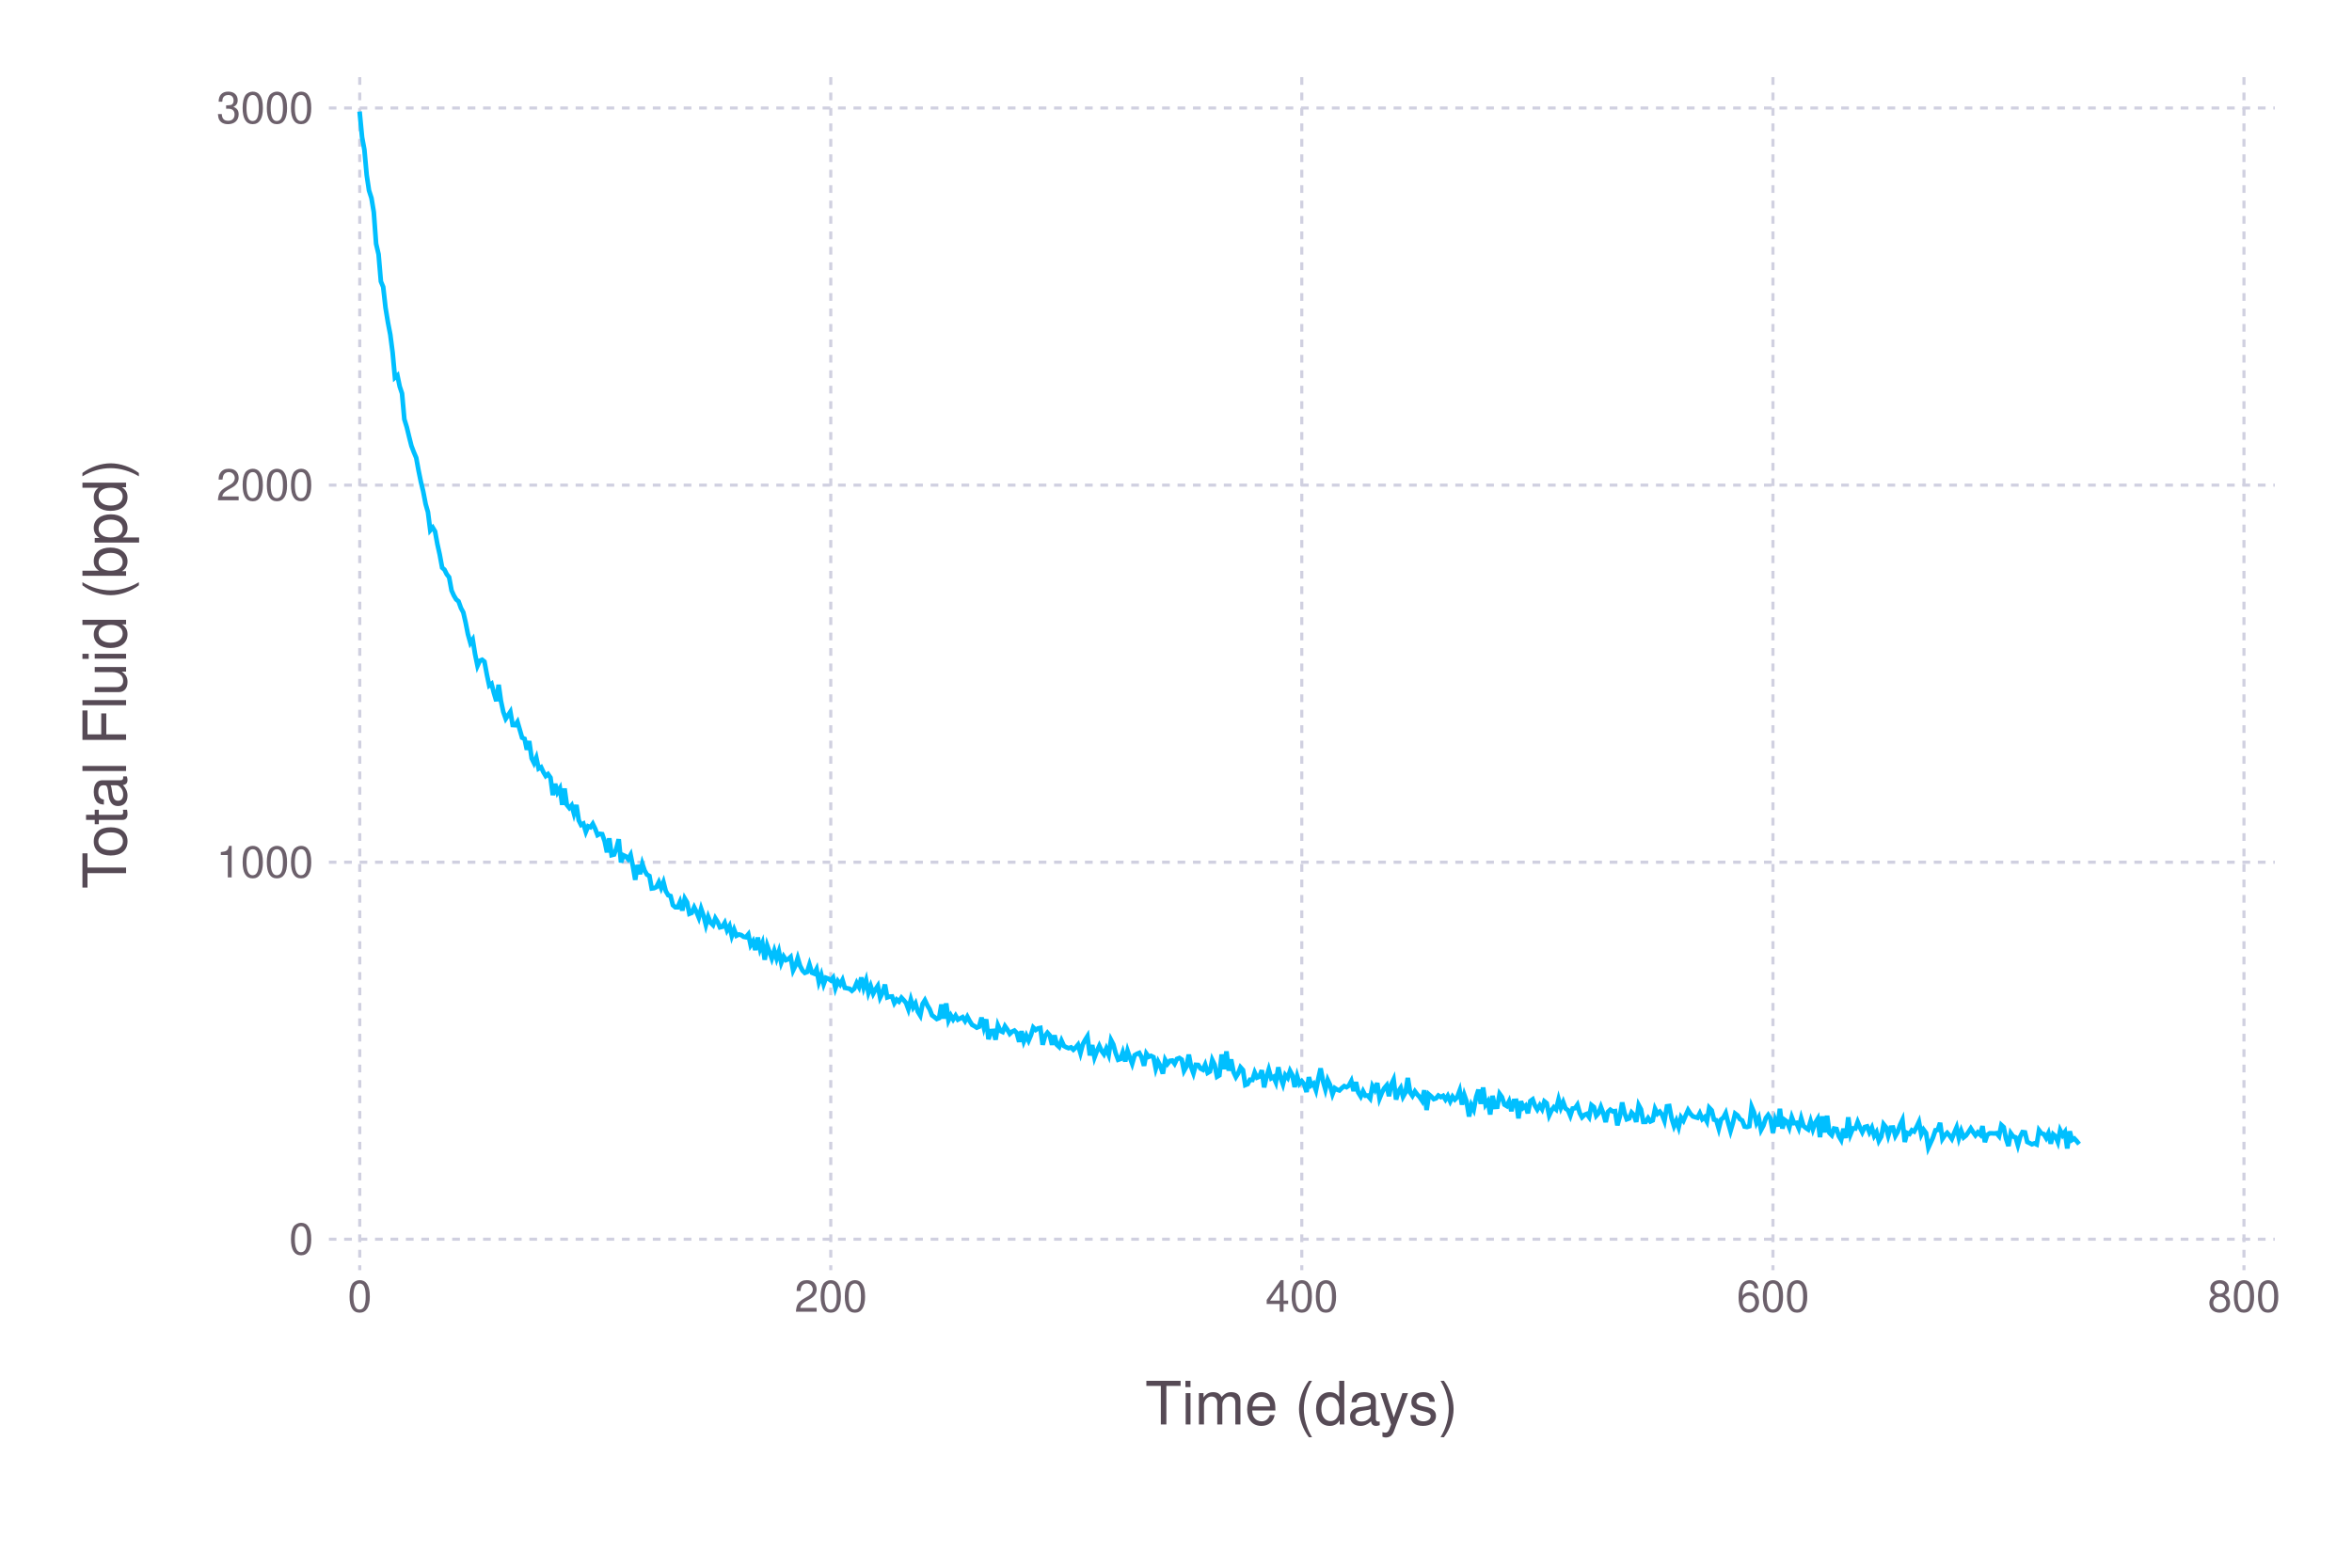
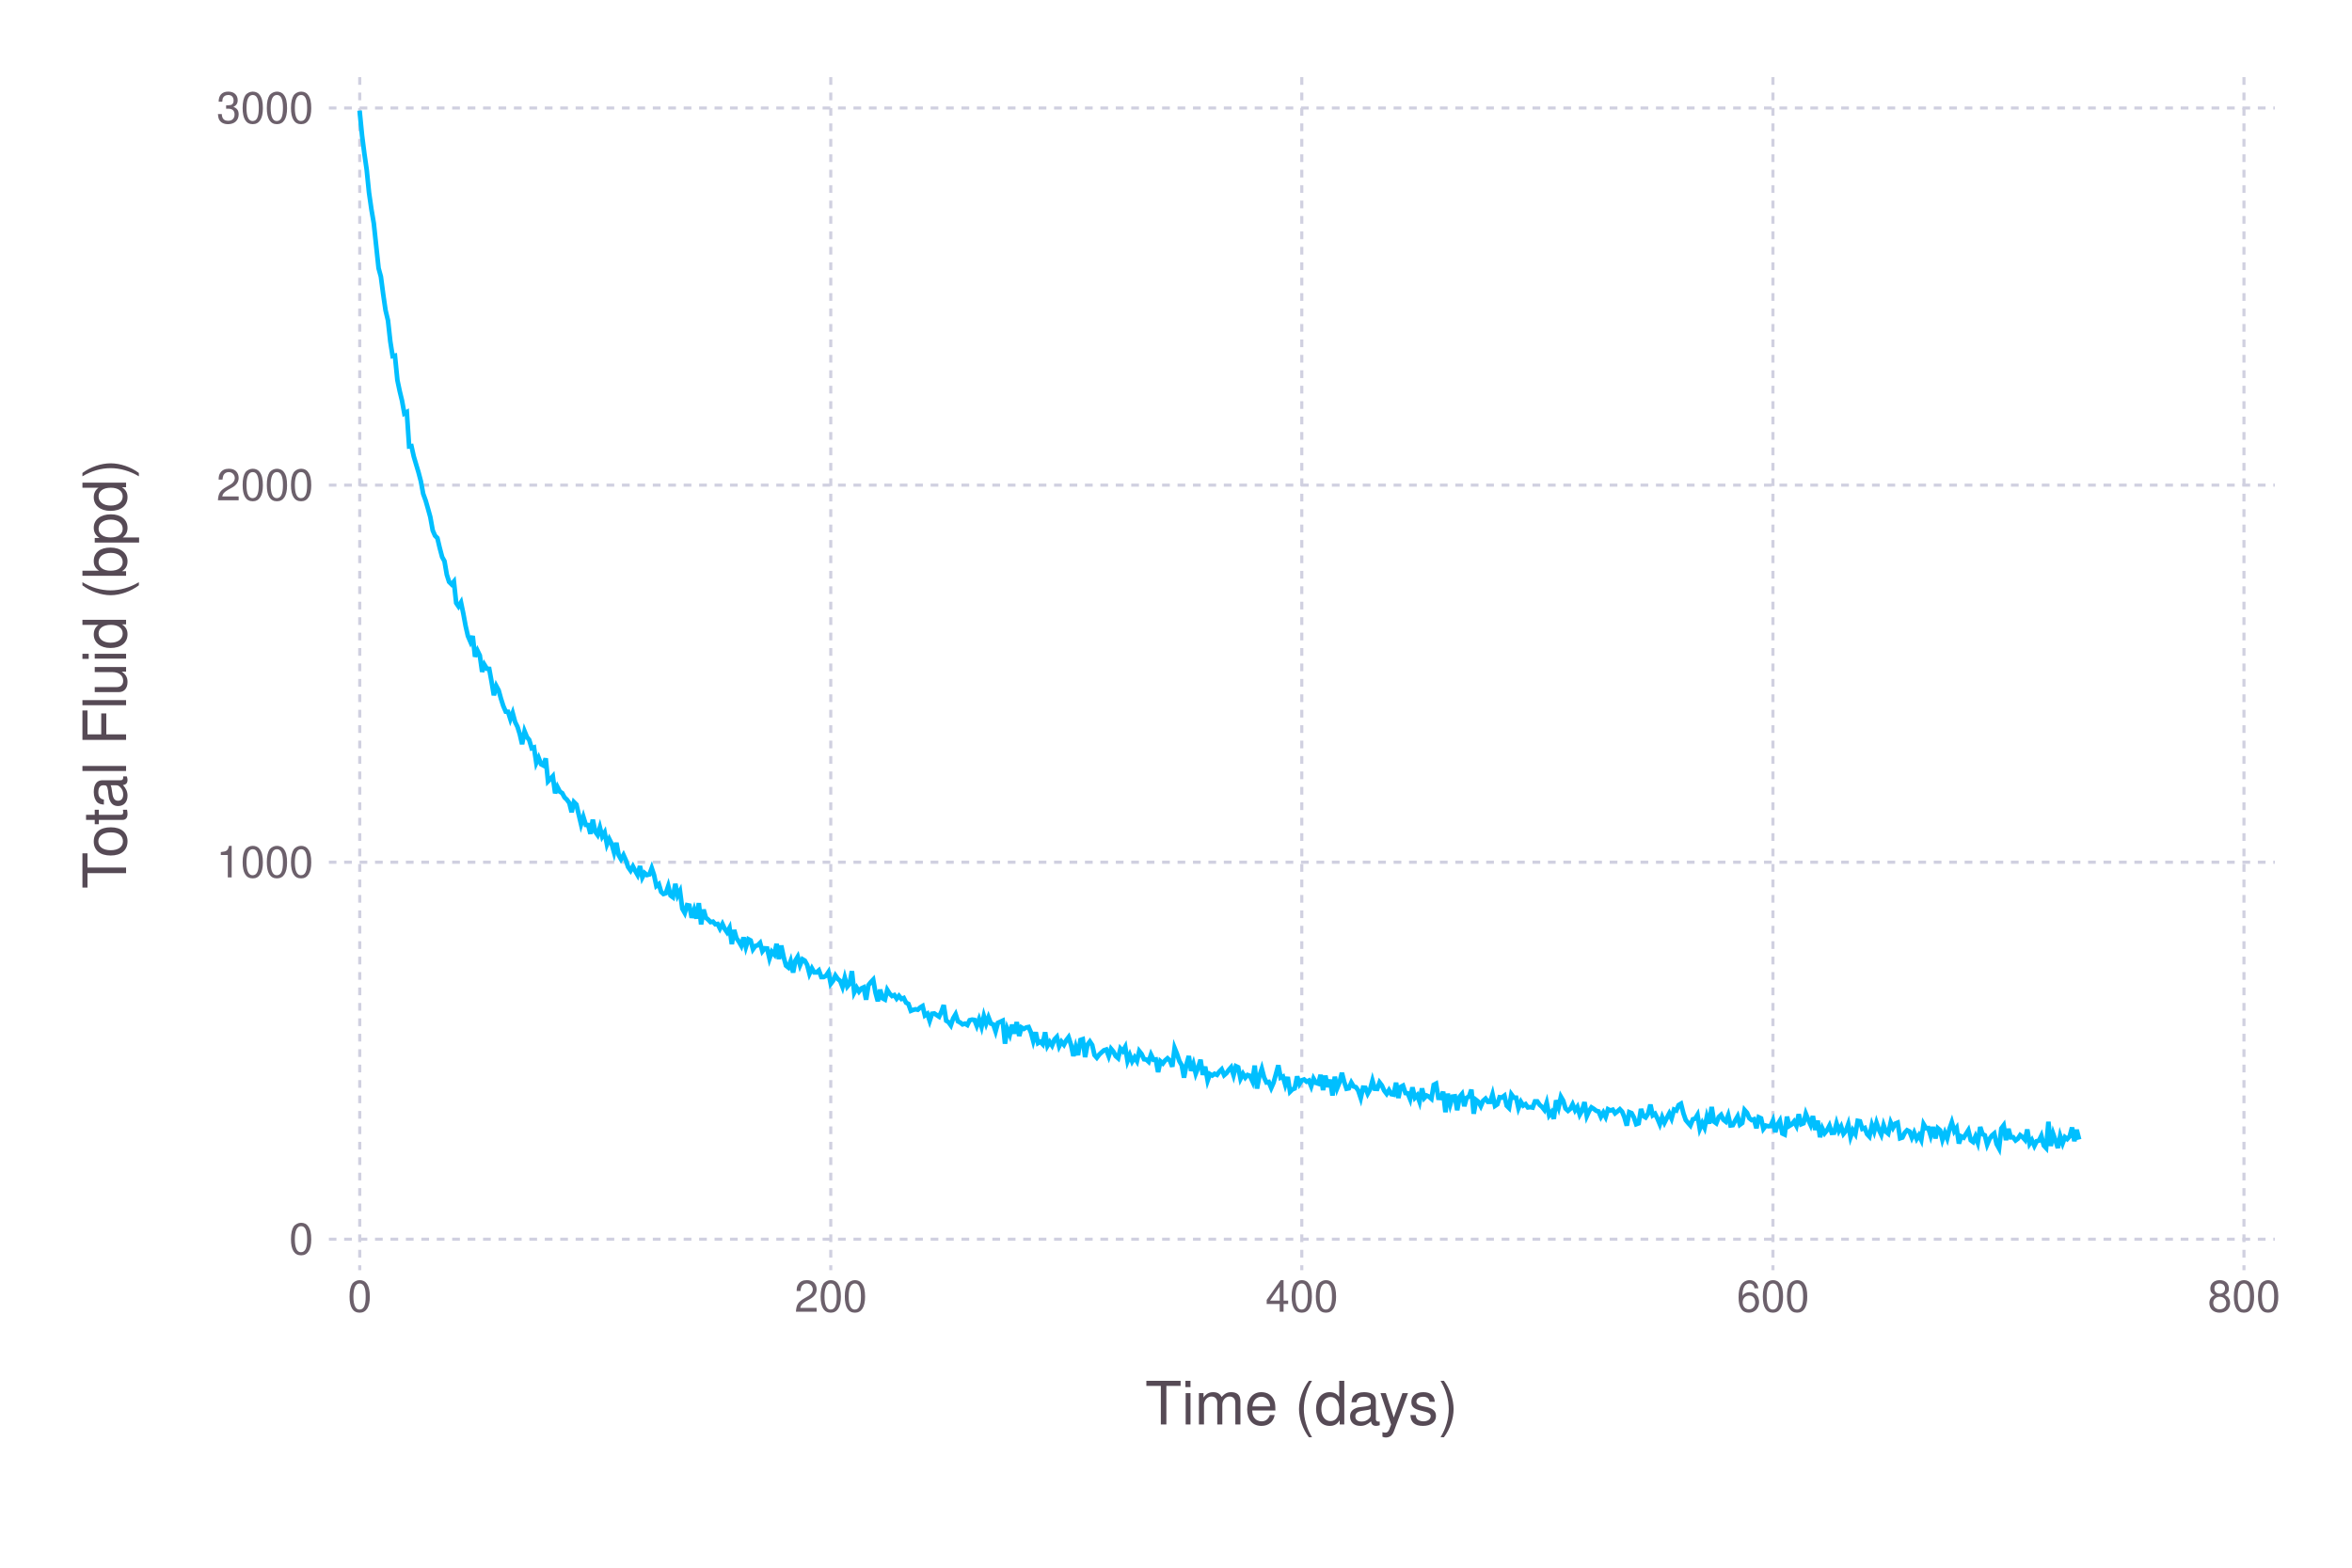
<svg xmlns="http://www.w3.org/2000/svg" version="1.2" width="152.4mm" height="101.6mm" viewBox="0 0 152.4 101.6" stroke="none" fill="#000000" stroke-width="0.3" font-size="3.88">
  <defs>
    <marker id="arrow" markerWidth="15" markerHeight="7" refX="5" refY="3.5" orient="auto" markerUnits="strokeWidth">
      <path d="M0,0 L15,3.5 L0,7 z" stroke="context-stroke" fill="context-stroke" />
    </marker>
  </defs>
-   <g class="plotroot xscalable yscalable" id="img-0e710709-1">
-     <g font-size="3.88" font-family="'PT Sans','Helvetica Neue','Helvetica',sans-serif" fill="#564A55" stroke="#000000" stroke-opacity="0.000" id="img-0e710709-2">
+   <g class="plotroot xscalable yscalable" id="img-5394276b-1">
+     <g font-size="3.88" font-family="'PT Sans','Helvetica Neue','Helvetica',sans-serif" fill="#564A55" stroke="#000000" stroke-opacity="0.000" id="img-5394276b-2">
      <g transform="translate(84.35,89.99)">
        <g class="primitive">
          <text text-anchor="middle" dy="0.6em">Time (days)</text>
        </g>
      </g>
    </g>
-     <g class="guide xlabels" font-size="2.82" font-family="'PT Sans Caption','Helvetica Neue','Helvetica',sans-serif" fill="#6C606B" id="img-0e710709-3">
+     <g class="guide xlabels" font-size="2.82" font-family="'PT Sans Caption','Helvetica Neue','Helvetica',sans-serif" fill="#6C606B" id="img-5394276b-3">
      <g transform="translate(23.31,83.32)">
        <g class="primitive">
          <text text-anchor="middle" dy="0.6em">0</text>
        </g>
      </g>
      <g transform="translate(53.83,83.32)">
        <g class="primitive">
          <text text-anchor="middle" dy="0.6em">200</text>
        </g>
      </g>
      <g transform="translate(84.35,83.32)">
        <g class="primitive">
          <text text-anchor="middle" dy="0.6em">400</text>
        </g>
      </g>
      <g transform="translate(114.88,83.32)">
        <g class="primitive">
          <text text-anchor="middle" dy="0.6em">600</text>
        </g>
      </g>
      <g transform="translate(145.4,83.32)">
        <g class="primitive">
          <text text-anchor="middle" dy="0.6em">800</text>
        </g>
      </g>
    </g>
-     <g clip-path="url(#img-0e710709-4)">
-       <g id="img-0e710709-5">
-         <g pointer-events="visible" fill="#000000" fill-opacity="0.000" stroke="#000000" stroke-opacity="0.000" class="guide background" id="img-0e710709-6">
-           <g transform="translate(84.35,43.66)" id="img-0e710709-7">
+     <g clip-path="url(#img-5394276b-4)">
+       <g id="img-5394276b-5">
+         <g pointer-events="visible" fill="#000000" fill-opacity="0.000" stroke="#000000" stroke-opacity="0.000" class="guide background" id="img-5394276b-6">
+           <g transform="translate(84.35,43.66)" id="img-5394276b-7">
            <path d="M-63.05,-38.66 L 63.05 -38.66 63.05 38.66 -63.05 38.66 z" class="primitive" />
          </g>
        </g>
-         <g class="guide ygridlines xfixed" stroke-dasharray="0.5,0.5" stroke-width="0.2" stroke="#D0D0E0" id="img-0e710709-8">
-           <g transform="translate(84.35,80.31)" id="img-0e710709-9">
+         <g class="guide ygridlines xfixed" stroke-dasharray="0.5,0.5" stroke-width="0.2" stroke="#D0D0E0" id="img-5394276b-8">
+           <g transform="translate(84.35,80.31)" id="img-5394276b-9">
            <path fill="none" d="M-63.05,0 L 63.05 0" class="primitive" />
          </g>
-           <g transform="translate(84.35,55.88)" id="img-0e710709-10">
+           <g transform="translate(84.35,55.88)" id="img-5394276b-10">
            <path fill="none" d="M-63.05,0 L 63.05 0" class="primitive" />
          </g>
-           <g transform="translate(84.35,31.44)" id="img-0e710709-11">
+           <g transform="translate(84.35,31.44)" id="img-5394276b-11">
            <path fill="none" d="M-63.05,0 L 63.05 0" class="primitive" />
          </g>
-           <g transform="translate(84.35,7)" id="img-0e710709-12">
+           <g transform="translate(84.35,7)" id="img-5394276b-12">
            <path fill="none" d="M-63.05,0 L 63.05 0" class="primitive" />
          </g>
        </g>
-         <g class="guide xgridlines yfixed" stroke-dasharray="0.5,0.5" stroke-width="0.2" stroke="#D0D0E0" id="img-0e710709-13">
-           <g transform="translate(23.31,43.66)" id="img-0e710709-14">
+         <g class="guide xgridlines yfixed" stroke-dasharray="0.5,0.5" stroke-width="0.2" stroke="#D0D0E0" id="img-5394276b-13">
+           <g transform="translate(23.31,43.66)" id="img-5394276b-14">
            <path fill="none" d="M0,-38.66 L 0 38.66" class="primitive" />
          </g>
-           <g transform="translate(53.83,43.66)" id="img-0e710709-15">
+           <g transform="translate(53.83,43.66)" id="img-5394276b-15">
            <path fill="none" d="M0,-38.66 L 0 38.66" class="primitive" />
          </g>
-           <g transform="translate(84.35,43.66)" id="img-0e710709-16">
+           <g transform="translate(84.35,43.66)" id="img-5394276b-16">
            <path fill="none" d="M0,-38.66 L 0 38.66" class="primitive" />
          </g>
-           <g transform="translate(114.88,43.66)" id="img-0e710709-17">
+           <g transform="translate(114.88,43.66)" id="img-5394276b-17">
            <path fill="none" d="M0,-38.66 L 0 38.66" class="primitive" />
          </g>
-           <g transform="translate(145.4,43.66)" id="img-0e710709-18">
+           <g transform="translate(145.4,43.66)" id="img-5394276b-18">
            <path fill="none" d="M0,-38.66 L 0 38.66" class="primitive" />
          </g>
        </g>
-         <g class="plotpanel" id="img-0e710709-19">
-           <g stroke-width="0.3" fill="#000000" fill-opacity="0.000" class="geometry" id="img-0e710709-20">
-             <g class="color_LCHab{Float32}(70.0f0,60.0f0,240.0f0)" stroke-dasharray="none" stroke="#00BFFF" id="img-0e710709-21">
-               <g transform="translate(79.01,64.56)" id="img-0e710709-22">
-                 <path fill="none" d="M-55.71,-57.33 L -55.55 -55.67 -55.4 -54.86 -55.25 -53.22 -55.1 -52.22 -54.94 -51.72 -54.79 -50.81 -54.64 -48.76 -54.48 -48.08 -54.33 -46.32 -54.18 -45.96 -54.03 -44.62 -53.87 -43.65 -53.72 -42.87 -53.57 -41.71 -53.42 -40.09 -53.26 -40.23 -53.11 -39.51 -52.96 -39.06 -52.81 -37.39 -52.65 -36.87 -52.5 -36.25 -52.35 -35.66 -52.2 -35.27 -52.04 -34.89 -51.89 -34.07 -51.74 -33.34 -51.59 -32.72 -51.43 -31.89 -51.28 -31.37 -51.13 -30.19 -50.97 -30.37 -50.82 -30.12 -50.67 -29.3 -50.52 -28.63 -50.36 -27.77 -50.21 -27.64 -50.06 -27.34 -49.91 -27.15 -49.75 -26.29 -49.6 -25.96 -49.45 -25.71 -49.3 -25.59 -49.14 -25.15 -48.99 -24.87 -48.84 -24.22 -48.69 -23.46 -48.53 -22.89 -48.38 -23.11 -48.23 -22.18 -48.07 -21.41 -47.92 -21.74 -47.77 -21.8 -47.62 -21.68 -47.46 -20.83 -47.31 -20.13 -47.16 -20.24 -47.01 -19.66 -46.85 -19.12 -46.7 -20.18 -46.55 -19.13 -46.4 -18.43 -46.24 -17.98 -46.09 -18.2 -45.94 -18.43 -45.79 -17.57 -45.63 -17.56 -45.48 -17.78 -45.33 -17.27 -45.18 -16.75 -45.02 -16.68 -44.87 -15.97 -44.72 -16.53 -44.56 -15.41 -44.41 -15.11 -44.26 -15.46 -44.11 -14.75 -43.95 -14.84 -43.8 -14.52 -43.65 -14.27 -43.5 -14.39 -43.34 -14.16 -43.19 -13.03 -43.04 -13.76 -42.89 -13.21 -42.73 -13.47 -42.58 -12.4 -42.43 -13.46 -42.28 -12.4 -42.12 -12.2 -41.97 -12.37 -41.82 -11.83 -41.66 -12.39 -41.51 -11.4 -41.36 -11.1 -41.21 -11.18 -41.05 -10.65 -40.9 -11.01 -40.75 -10.95 -40.6 -11.17 -40.44 -10.84 -40.29 -10.44 -40.14 -10.52 -39.99 -10.5 -39.83 -10.04 -39.68 -9.32 -39.53 -10.23 -39.38 -9.14 -39.22 -9.18 -39.07 -9.58 -38.92 -10.17 -38.77 -8.67 -38.61 -9.13 -38.46 -9.06 -38.31 -8.88 -38.15 -9.16 -38 -8.41 -37.85 -7.54 -37.7 -8.5 -37.54 -7.91 -37.39 -8.58 -37.24 -8.14 -37.09 -7.88 -36.93 -7.79 -36.78 -6.98 -36.63 -7 -36.48 -7.07 -36.32 -7.39 -36.17 -7.01 -36.02 -7.39 -35.87 -6.81 -35.71 -6.54 -35.56 -6.49 -35.41 -5.9 -35.25 -5.76 -35.1 -5.76 -34.95 -6.11 -34.8 -5.55 -34.64 -6.33 -34.49 -6.08 -34.34 -5.34 -34.19 -5.4 -34.03 -5.76 -33.88 -5.46 -33.73 -5.09 -33.58 -5.67 -33.42 -5.21 -33.27 -4.61 -33.12 -5.14 -32.97 -4.77 -32.81 -4.61 -32.66 -5.05 -32.51 -4.81 -32.36 -4.46 -32.2 -4.5 -32.05 -4.75 -31.9 -4.27 -31.74 -4.55 -31.59 -3.9 -31.44 -4.31 -31.29 -3.92 -31.13 -4 -30.98 -3.96 -30.83 -3.85 -30.68 -3.82 -30.52 -4.01 -30.37 -3.31 -30.22 -3.55 -30.07 -2.99 -29.91 -3.8 -29.76 -3.06 -29.61 -3.44 -29.46 -2.36 -29.3 -3.28 -29.15 -2.86 -29 -2.44 -28.84 -2.95 -28.69 -2.44 -28.54 -2.9 -28.39 -2.16 -28.23 -2.57 -28.08 -2.34 -27.93 -2.4 -27.78 -2.54 -27.62 -1.67 -27.47 -1.98 -27.32 -2.47 -27.17 -1.97 -27.01 -1.66 -26.86 -1.51 -26.71 -1.57 -26.56 -2.05 -26.4 -1.52 -26.25 -1.46 -26.1 -1.75 -25.95 -0.92 -25.79 -1.38 -25.64 -0.78 -25.49 -1.19 -25.33 -1.13 -25.18 -1.02 -25.03 -1.2 -24.88 -0.52 -24.72 -0.97 -24.57 -0.76 -24.42 -1.05 -24.27 -0.54 -24.11 -0.51 -23.96 -0.48 -23.81 -0.35 -23.66 -0.48 -23.5 -0.86 -23.35 -0.59 -23.2 -1.21 -23.05 -0.55 -22.89 -1.03 -22.74 -0.23 -22.59 -0.65 -22.43 -0.16 -22.28 -0.44 -22.13 -0.67 -21.98 0.09 -21.82 -0.23 -21.67 -0.75 -21.52 0.08 -21.37 0.03 -21.21 0.02 -21.06 0.45 -20.91 0.22 -20.76 0.35 -20.6 0.1 -20.45 0.26 -20.3 0.44 -20.15 0.85 -19.99 0.22 -19.84 0.72 -19.69 0.47 -19.54 1 -19.38 1.26 -19.23 0.5 -19.08 0.26 -18.92 0.6 -18.77 0.85 -18.62 1.24 -18.47 1.35 -18.31 1.48 -18.16 1.42 -18.01 0.54 -17.86 1.45 -17.7 0.47 -17.55 1.57 -17.4 1.25 -17.25 1.51 -17.09 1.26 -16.94 1.52 -16.79 1.44 -16.64 1.36 -16.48 1.61 -16.33 1.33 -16.18 1.61 -16.02 1.86 -15.87 1.94 -15.72 2.04 -15.57 1.98 -15.41 1.39 -15.26 2.03 -15.11 1.5 -14.96 2.79 -14.8 2.26 -14.65 2.25 -14.5 2.82 -14.35 1.89 -14.19 2.25 -14.04 2.32 -13.89 1.95 -13.74 2.16 -13.58 2.44 -13.43 2.3 -13.28 2.23 -13.13 2.38 -12.97 2.96 -12.82 2.27 -12.67 2.93 -12.51 2.55 -12.36 2.88 -12.21 2.53 -12.06 2.03 -11.9 2.19 -11.75 2.09 -11.6 2.06 -11.45 3.15 -11.29 2.57 -11.14 2.37 -10.99 2.54 -10.84 3.15 -10.68 2.54 -10.53 3.15 -10.38 3.29 -10.23 2.88 -10.07 3.23 -9.92 3.31 -9.77 3.37 -9.61 3.32 -9.46 3.47 -9.31 3.33 -9.16 3.15 -9 3.69 -8.85 3.12 -8.7 2.84 -8.55 2.6 -8.39 3.84 -8.24 3.17 -8.09 3.97 -7.94 3.57 -7.78 3.22 -7.63 3.55 -7.48 3.76 -7.33 3.4 -7.17 3.8 -7.02 2.84 -6.87 3.13 -6.72 3.69 -6.56 4.12 -6.41 4.07 -6.26 3.64 -6.1 4.23 -5.95 3.54 -5.8 3.98 -5.65 4.38 -5.49 3.83 -5.34 3.74 -5.19 3.68 -5.04 3.96 -4.88 4.51 -4.73 3.72 -4.58 3.93 -4.43 3.87 -4.27 3.95 -4.12 4.7 -3.97 4.24 -3.82 4.53 -3.66 5.02 -3.51 4.13 -3.36 4.39 -3.2 4.19 -3.05 4.17 -2.9 4.38 -2.75 4.07 -2.59 4.01 -2.44 4.11 -2.29 4.84 -2.14 4.57 -1.98 3.79 -1.83 4.59 -1.68 5 -1.53 4.45 -1.37 4.46 -1.22 4.69 -1.07 4.77 -0.92 4.44 -0.76 4.97 -0.61 4.88 -0.46 4.13 -0.31 4.44 -0.15 5.22 0 5.13 0.15 3.78 0.31 4.73 0.46 3.58 0.61 4.83 0.76 4.1 0.92 4.92 1.07 5.24 1.22 5 1.37 4.61 1.53 4.79 1.68 5.76 1.83 5.7 1.98 5.42 2.14 5.43 2.29 4.95 2.44 5.28 2.59 5.22 2.75 4.8 2.9 5.91 3.05 5.24 3.2 4.75 3.36 5.32 3.51 5.23 3.66 5.58 3.82 4.61 3.97 5.29 4.12 5.71 4.27 5.11 4.43 5.3 4.58 4.84 4.73 5.12 4.88 5.89 5.04 5.19 5.19 5.68 5.34 5.51 5.49 5.7 5.65 6.21 5.8 5.25 5.95 5.78 6.1 5.66 6.26 6.1 6.41 5.35 6.56 4.68 6.72 5.52 6.87 6.05 7.02 5.43 7.17 5.75 7.33 6.35 7.48 5.96 7.63 6.06 7.78 6.11 7.94 5.95 8.09 5.83 8.24 5.9 8.39 5.8 8.55 5.5 8.7 6.15 8.85 5.57 9 6.24 9.16 6.5 9.31 6.16 9.46 6.45 9.61 6.44 9.77 6.63 9.92 5.82 10.07 6.07 10.23 5.63 10.38 6.63 10.53 6.26 10.68 5.97 10.84 5.78 10.99 6.48 11.14 5.72 11.29 5.4 11.45 6.7 11.6 6.17 11.75 5.94 11.9 6.52 12.06 6.24 12.21 5.3 12.36 6.24 12.51 6.46 12.67 6.17 12.82 6.37 12.97 6.53 13.13 6.77 13.28 6.1 13.43 7.38 13.58 6.37 13.74 6.51 13.89 6.67 14.04 6.62 14.19 6.44 14.35 6.54 14.5 6.46 14.65 6.7 14.8 6.46 14.96 6.82 15.11 6.51 15.26 6.7 15.41 6.55 15.57 6.12 15.72 7.03 15.87 6.4 16.02 6.83 16.18 7.8 16.33 7.07 16.48 7.36 16.64 6.53 16.79 6.06 16.94 6.98 17.09 5.92 17.25 7.03 17.4 6.82 17.55 7.67 17.7 6.46 17.86 7.18 18.01 7.17 18.16 6.33 18.31 6.54 18.47 7.03 18.62 7.12 18.77 6.82 18.92 7.45 19.08 6.79 19.23 6.78 19.38 7.92 19.54 6.81 19.69 7.23 19.84 7.1 19.99 7.59 20.15 6.8 20.3 6.69 20.45 7.1 20.6 7.35 20.76 7.07 20.91 7.32 21.06 6.82 21.21 6.94 21.37 7.73 21.52 7.41 21.67 7.2 21.82 7.34 21.98 6.69 22.13 7.23 22.28 6.87 22.43 7.28 22.59 7.39 22.74 7.75 22.89 7.28 23.05 7.26 23.2 7.04 23.35 7.57 23.5 7.85 23.66 7.69 23.81 7.63 23.96 7.84 24.11 7.06 24.27 7.19 24.42 7.75 24.57 7.58 24.72 7.18 24.88 7.6 25.03 8.16 25.18 7.5 25.33 7.36 25.49 7.47 25.64 7.45 25.79 8.37 25.95 7.79 26.1 6.89 26.25 7.57 26.4 7.98 26.56 7.92 26.71 7.54 26.86 7.7 27.01 8.15 27.17 7.06 27.32 7.34 27.47 8.15 27.62 8.15 27.78 7.9 27.93 8.12 28.08 8.05 28.23 7.3 28.39 7.62 28.54 7.49 28.69 7.69 28.84 8.08 29 7.14 29.15 7.12 29.3 7.9 29.46 8.42 29.61 8.07 29.76 8.5 29.91 7.85 30.07 8.07 30.22 7.72 30.37 7.38 30.52 7.62 30.68 7.79 30.83 7.84 30.98 7.88 31.13 7.59 31.29 7.97 31.44 7.84 31.59 8.12 31.74 7.23 31.9 7.4 32.05 8 32.2 8.04 32.36 8.59 32.51 7.99 32.66 7.87 32.81 7.58 32.97 8.21 33.12 8.74 33.27 8.23 33.42 7.61 33.58 7.73 33.73 7.97 33.88 8.06 34.03 8.45 34.19 8.48 34.34 8.43 34.49 7.17 34.64 7.53 34.8 8.2 34.95 7.89 35.1 8.67 35.25 8.39 35.41 7.9 35.56 7.7 35.71 7.94 35.87 8.86 36.02 8.04 36.17 8.44 36.32 7.3 36.48 8.58 36.63 8.02 36.78 8.13 36.93 8.51 37.09 7.84 37.24 8.23 37.39 8.21 37.54 8.56 37.7 7.91 37.85 8.41 38 8.54 38.15 8.64 38.31 8.1 38.46 8.63 38.61 8.21 38.77 7.95 38.92 9.14 39.07 7.79 39.22 8.83 39.38 7.75 39.53 8.86 39.68 9.01 39.83 8.58 39.99 8.61 40.14 9.07 40.29 9.32 40.44 8.59 40.6 9.19 40.75 7.85 40.9 8.94 41.05 8.57 41.21 8.58 41.36 8.15 41.51 8.51 41.66 8.82 41.82 8.48 41.97 8.44 42.12 8.82 42.28 8.52 42.43 9.05 42.58 8.81 42.73 9.38 42.89 9.1 43.04 8.3 43.19 8.49 43.34 9.05 43.5 8.52 43.65 8.51 43.8 9.06 43.95 8.8 44.11 8.34 44.26 8.02 44.41 9.45 44.56 8.86 44.72 8.93 44.87 8.69 45.02 8.77 45.18 8.47 45.33 8.15 45.48 8.96 45.63 8.65 45.79 8.87 45.94 9.82 46.09 9.49 46.24 9.16 46.4 8.69 46.55 8.67 46.7 8.21 46.85 9.25 47.01 9.01 47.16 8.86 47.31 9.03 47.46 9.25 47.62 8.85 47.77 8.5 47.92 9.2 48.07 8.73 48.23 9.15 48.38 9.03 48.53 8.82 48.69 8.57 48.84 8.81 48.99 9.02 49.14 8.83 49.3 8.98 49.45 8.42 49.6 9.46 49.75 9 49.91 8.89 50.06 8.89 50.21 8.9 50.36 8.88 50.52 9.07 50.67 8.35 50.82 8.49 50.97 9.23 51.13 9.71 51.28 8.88 51.43 9.09 51.59 9.15 51.74 9.66 51.89 9.11 52.04 8.81 52.2 8.83 52.35 9.45 52.5 9.52 52.65 9.6 52.81 9.54 52.96 9.61 53.11 8.69 53.26 8.89 53.42 8.94 53.57 9.19 53.72 8.88 53.87 9.56 54.03 8.95 54.18 9.08 54.33 9.45 54.48 8.69 54.64 9.01 54.79 8.8 54.94 9.87 55.1 8.76 55.25 9.32 55.4 9.23 55.55 9.39 55.71 9.59" class="primitive" />
+         <g class="plotpanel" id="img-5394276b-19">
+           <g stroke-width="0.3" fill="#000000" fill-opacity="0.000" class="geometry" id="img-5394276b-20">
+             <g class="color_LCHab{Float32}(70.0f0,60.0f0,240.0f0)" stroke-dasharray="none" stroke="#00BFFF" id="img-5394276b-21">
+               <g transform="translate(79.01,64.54)" id="img-5394276b-22">
+                 <path fill="none" d="M-55.71,-57.37 L -55.55 -55.75 -55.4 -54.58 -55.25 -53.54 -55.1 -52.06 -54.94 -50.95 -54.79 -50.07 -54.64 -48.66 -54.48 -47.16 -54.33 -46.61 -54.18 -45.47 -54.03 -44.44 -53.87 -43.77 -53.72 -42.41 -53.57 -41.46 -53.42 -41.49 -53.26 -39.9 -53.11 -39.19 -52.96 -38.57 -52.81 -37.74 -52.65 -37.83 -52.5 -35.61 -52.35 -35.63 -52.2 -34.96 -52.04 -34.42 -51.89 -33.92 -51.74 -33.35 -51.59 -32.54 -51.43 -32.1 -51.28 -31.58 -51.13 -31.04 -50.97 -30.16 -50.82 -29.82 -50.67 -29.67 -50.52 -29.04 -50.36 -28.44 -50.21 -28.17 -50.06 -27.3 -49.91 -26.83 -49.75 -26.67 -49.6 -26.85 -49.45 -25.46 -49.3 -25.24 -49.14 -25.5 -48.99 -24.78 -48.84 -23.97 -48.69 -23.32 -48.53 -22.95 -48.38 -23.32 -48.23 -21.98 -48.07 -22.37 -47.92 -22.06 -47.77 -21 -47.62 -21.46 -47.46 -21.2 -47.31 -21.19 -47.16 -20.37 -47.01 -19.48 -46.85 -20.08 -46.7 -19.8 -46.55 -19.26 -46.4 -18.79 -46.24 -18.42 -46.09 -18.41 -45.94 -17.93 -45.79 -18.33 -45.63 -17.74 -45.48 -17.44 -45.33 -16.96 -45.18 -16.31 -45.02 -17.15 -44.87 -16.78 -44.72 -16.59 -44.56 -16.05 -44.41 -16.1 -44.26 -15.1 -44.11 -15.43 -43.95 -15.01 -43.8 -14.93 -43.65 -15.39 -43.5 -13.9 -43.34 -14.06 -43.19 -14.23 -43.04 -13.13 -42.89 -13.54 -42.73 -13.23 -42.58 -13.14 -42.43 -12.86 -42.28 -12.72 -42.12 -12.5 -41.97 -11.9 -41.82 -12.56 -41.66 -12.4 -41.51 -11.75 -41.36 -11.12 -41.21 -11.6 -41.05 -11.08 -40.9 -11.07 -40.75 -10.5 -40.6 -11.42 -40.44 -10.64 -40.29 -10.43 -40.14 -10.92 -39.99 -10.33 -39.83 -10.59 -39.68 -9.81 -39.53 -10.16 -39.38 -9.86 -39.22 -9.29 -39.07 -9.92 -38.92 -9.12 -38.77 -8.85 -38.61 -9.13 -38.46 -8.8 -38.31 -8.35 -38.15 -8.12 -38 -8.39 -37.85 -8.1 -37.7 -7.84 -37.54 -8.41 -37.39 -7.67 -37.24 -7.96 -37.09 -7.83 -36.93 -7.87 -36.78 -8.28 -36.63 -7.83 -36.48 -7.12 -36.32 -7.24 -36.17 -6.74 -36.02 -6.6 -35.87 -6.65 -35.71 -7.12 -35.56 -6.5 -35.41 -6.39 -35.25 -7.26 -35.1 -6.51 -34.95 -6.79 -34.8 -5.65 -34.64 -5.37 -34.49 -5.88 -34.34 -5.85 -34.19 -5.06 -34.03 -5.57 -33.88 -5.01 -33.73 -6.01 -33.58 -4.63 -33.42 -5.59 -33.27 -5.06 -33.12 -4.94 -32.97 -4.78 -32.81 -4.81 -32.66 -4.64 -32.51 -4.66 -32.36 -4.36 -32.2 -4.66 -32.05 -4.34 -31.9 -4.12 -31.74 -4.41 -31.59 -3.35 -31.44 -4.27 -31.29 -3.74 -31.13 -3.51 -30.98 -3.25 -30.83 -3.79 -30.68 -3.16 -30.52 -3.67 -30.37 -3.59 -30.22 -3.02 -30.07 -3.23 -29.91 -3.28 -29.76 -3.43 -29.61 -2.89 -29.46 -3.08 -29.3 -3.07 -29.15 -2.42 -29 -2.86 -28.84 -2.68 -28.69 -3.37 -28.54 -2.38 -28.39 -3.26 -28.23 -2.51 -28.08 -1.96 -27.93 -1.84 -27.78 -2.25 -27.62 -1.51 -27.47 -2.29 -27.32 -2.54 -27.17 -1.99 -27.01 -2.37 -26.86 -2.28 -26.71 -2.01 -26.56 -1.43 -26.4 -1.78 -26.25 -1.52 -26.1 -1.52 -25.95 -1.65 -25.79 -1.22 -25.64 -1.22 -25.49 -1.3 -25.33 -1.54 -25.18 -0.78 -25.03 -0.98 -24.88 -1.32 -24.72 -1.09 -24.57 -0.97 -24.42 -0.58 -24.27 -1.18 -24.11 -0.6 -23.96 -0.78 -23.81 -1.6 -23.66 -0.22 -23.5 -0.53 -23.35 -0.28 -23.2 -0.48 -23.05 -0.55 -22.89 0.25 -22.74 -0.69 -22.59 -0.88 -22.43 -1.05 -22.28 -0.2 -22.13 0.35 -21.98 -0.4 -21.82 0.16 -21.67 0.24 -21.52 -0.39 -21.37 -0.15 -21.21 0.01 -21.06 -0.05 -20.91 0.18 -20.76 -0 -20.6 0.2 -20.45 0.14 -20.3 0.44 -20.15 0.52 -19.99 0.97 -19.84 0.91 -19.69 0.87 -19.54 0.9 -19.38 0.75 -19.23 0.66 -19.08 1.27 -18.92 1.16 -18.77 1.62 -18.62 1.16 -18.47 1.14 -18.31 1.25 -18.16 1.35 -18.01 1.02 -17.86 0.6 -17.7 1.61 -17.55 1.7 -17.4 1.91 -17.25 1.46 -17.09 1.19 -16.94 1.65 -16.79 1.73 -16.64 1.85 -16.48 1.8 -16.33 1.89 -16.18 1.58 -16.02 1.54 -15.87 1.56 -15.72 1.94 -15.57 1.52 -15.41 2.01 -15.26 1.31 -15.11 1.8 -14.96 1.39 -14.8 1.8 -14.65 1.85 -14.5 2.3 -14.35 1.75 -14.19 1.68 -14.04 1.61 -13.89 3.1 -13.74 2.14 -13.58 2.52 -13.43 1.87 -13.28 2.45 -13.13 1.7 -12.97 2.6 -12.82 2.05 -12.67 2.14 -12.51 2.05 -12.36 2.02 -12.21 2.37 -12.06 2.93 -11.9 2.36 -11.75 3.06 -11.6 2.97 -11.45 3.13 -11.29 2.36 -11.14 3.24 -10.99 2.99 -10.84 3.22 -10.68 2.82 -10.53 2.66 -10.38 3.27 -10.23 2.97 -10.07 3.17 -9.92 2.88 -9.77 2.68 -9.61 3.18 -9.46 3.9 -9.31 3.31 -9.16 3.84 -9 2.86 -8.85 2.81 -8.7 3.97 -8.55 3.17 -8.39 2.96 -8.24 3.19 -8.09 3.84 -7.94 4.01 -7.78 3.8 -7.63 3.66 -7.48 3.53 -7.33 3.48 -7.17 3.91 -7.02 3.43 -6.87 3.61 -6.72 3.9 -6.56 4.04 -6.41 3.42 -6.26 3.59 -6.1 3.31 -5.95 4.22 -5.8 3.84 -5.65 4.25 -5.49 3.98 -5.34 4.23 -5.19 3.58 -5.04 3.77 -4.88 4.11 -4.73 4.13 -4.58 4.27 -4.43 3.81 -4.27 4.14 -4.12 4.12 -3.97 4.94 -3.82 4.24 -3.66 4.38 -3.51 4.18 -3.36 4.05 -3.2 4.2 -3.05 4.59 -2.9 3.38 -2.75 3.75 -2.59 4.23 -2.44 4.49 -2.29 5.3 -2.14 4.48 -1.98 3.9 -1.83 4.86 -1.68 4.42 -1.53 5.04 -1.37 4.63 -1.22 4.14 -1.07 5.12 -0.92 4.59 -0.76 5.49 -0.61 5.07 -0.46 5.16 -0.31 5.05 -0.15 5.12 0 4.91 0.15 4.76 0.31 5.14 0.46 5.01 0.61 4.8 0.76 4.63 0.92 5.14 1.07 4.56 1.22 4.63 1.37 5.37 1.53 5.05 1.68 5.3 1.83 5.13 1.98 5.18 2.14 5.53 2.29 4.52 2.44 6.01 2.59 5.2 2.75 4.72 2.9 5.29 3.05 5.61 3.2 5.58 3.36 5.97 3.51 5.63 3.66 5.09 3.82 4.5 3.97 5.3 4.12 5.23 4.27 5.76 4.43 5.26 4.58 6.21 4.73 6.06 4.88 6 5.04 5.22 5.19 5.71 5.34 5.47 5.49 5.42 5.65 5.56 5.8 5.49 5.95 5.86 6.1 5.36 6.26 5.64 6.41 5.69 6.56 5.12 6.72 6.11 6.87 5.17 7.02 5.91 7.17 5.43 7.33 6.46 7.48 5.24 7.63 5.99 7.78 5.62 7.94 4.99 8.09 5.58 8.24 6.02 8.39 5.99 8.55 5.62 8.7 5.87 8.85 5.92 9 6.14 9.16 6.62 9.31 5.95 9.46 5.96 9.61 6.34 9.77 6.05 9.92 5.49 10.07 6.02 10.23 6.03 10.38 5.61 10.53 5.81 10.68 6.14 10.84 6.35 10.99 6.11 11.14 6.37 11.29 6.4 11.45 5.63 11.6 6.62 11.75 5.9 11.9 5.82 12.06 6.3 12.21 6.32 12.36 6.69 12.51 5.93 12.67 6.6 12.82 6.44 12.97 6.86 13.13 6 13.28 6.62 13.43 6.46 13.58 6.53 13.74 6.67 13.89 5.77 14.04 5.69 14.19 6.61 14.35 6.62 14.5 6.21 14.65 7.54 14.8 6.34 14.96 7.04 15.11 6.53 15.26 6.51 15.41 7.41 15.57 6.54 15.72 6.36 15.87 7.15 16.02 6.61 16.18 6.52 16.33 6.08 16.48 7.64 16.64 6.75 16.79 6.87 16.94 7.15 17.09 6.8 17.25 6.66 17.4 6.87 17.55 6.87 17.7 6.38 17.86 7.13 18.01 7.03 18.16 6.57 18.31 6.59 18.47 6.47 18.62 7.12 18.77 7.27 18.92 6.38 19.08 6.6 19.23 6.6 19.38 7.27 19.54 6.87 19.69 7.11 19.84 7.02 19.99 7.23 20.15 7.21 20.3 7.24 20.45 6.84 20.6 6.84 20.76 7.07 20.91 7.2 21.06 7.39 21.21 6.93 21.37 7.74 21.52 7.54 21.67 7.97 21.82 6.77 21.98 7.23 22.13 6.54 22.28 6.8 22.43 7.3 22.59 7.45 22.74 7.32 22.89 7.03 23.05 7.42 23.2 7.2 23.35 7.7 23.5 7.43 23.66 6.89 23.81 7.79 23.96 7.46 24.11 7.23 24.27 7.33 24.42 7.45 24.57 7.49 24.72 7.84 24.88 7.56 25.03 7.85 25.18 7.35 25.33 7.43 25.49 7.38 25.64 7.61 25.79 7.49 25.95 7.35 26.1 7.51 26.25 7.88 26.4 8.41 26.56 7.54 26.71 7.6 26.86 7.88 27.01 8.32 27.17 8.26 27.32 7.33 27.47 7.79 27.62 7.88 27.78 7.63 27.93 7.05 28.08 7.74 28.23 7.64 28.39 7.96 28.54 8.32 28.69 7.86 28.84 8.22 29 7.9 29.15 7.62 29.3 7.95 29.46 7.37 29.61 7.43 29.76 7.08 29.91 6.99 30.07 7.62 30.22 8.05 30.37 8.23 30.52 8.4 30.68 8 30.83 7.96 30.98 7.71 31.13 8.62 31.29 8.24 31.44 8.55 31.59 7.82 31.74 8.28 31.9 7.2 32.05 8.15 32.2 8.26 32.36 7.85 32.51 7.71 32.66 8.03 32.81 8.15 32.97 7.74 33.12 8.4 33.27 8.38 33.42 8.09 33.58 7.81 33.73 8.35 33.88 8.24 34.03 7.4 34.19 7.58 34.34 7.93 34.49 8.05 34.64 8 34.8 8.58 34.95 7.87 35.1 7.94 35.25 8.62 35.41 8.41 35.56 8.45 35.71 8.44 35.87 8.08 36.02 8.83 36.17 8.34 36.32 8.09 36.48 8.92 36.63 8.99 36.78 7.83 36.93 8.43 37.09 8.33 37.24 8.14 37.39 8.42 37.54 7.67 37.7 8.32 37.85 8.26 38 7.64 38.15 8.01 38.31 8.36 38.46 7.79 38.61 8.69 38.77 8.09 38.92 9.16 39.07 8.59 39.22 8.9 39.38 8.7 39.53 8.41 39.68 8.88 39.83 8.87 39.99 8.26 40.14 8.75 40.29 8.47 40.44 8.94 40.6 8.74 40.75 8.32 40.9 9.14 41.05 8.71 41.21 8.96 41.36 8.1 41.51 8.13 41.66 8.62 41.82 8.56 41.97 8.96 42.12 9.12 42.28 8.37 42.43 8.79 42.58 8.22 42.73 8.66 42.89 9 43.04 8.38 43.19 8.8 43.34 8.93 43.5 8.21 43.65 8.55 43.8 8.28 43.95 8.22 44.11 9.23 44.26 9.18 44.41 8.87 44.56 8.71 44.72 8.79 44.87 9.19 45.02 8.86 45.18 9.27 45.33 9.03 45.48 9.34 45.63 8.31 45.79 8.58 45.94 8.57 46.09 9.06 46.24 8.5 46.4 9.24 46.55 8.58 46.7 8.71 46.85 9.33 47.01 8.87 47.16 9.24 47.31 8.62 47.46 8.19 47.62 8.77 47.77 8.56 47.92 9.57 48.07 9.11 48.23 9.19 48.38 8.95 48.53 8.71 48.69 9.36 48.84 9.47 48.99 9.12 49.14 9.52 49.3 8.5 49.45 8.96 49.6 9.04 49.75 9.64 49.91 9.26 50.06 9.05 50.21 8.92 50.36 9.6 50.52 9.89 50.67 8.59 50.82 8.39 50.97 9.35 51.13 8.62 51.28 9.17 51.43 9.16 51.59 9.37 51.74 9.26 51.89 9.03 52.04 9.15 52.2 9.33 52.35 8.66 52.5 9.58 52.65 9.35 52.81 9.72 52.96 9.42 53.11 9.38 53.26 9.07 53.42 9.7 53.57 9.86 53.72 8.16 53.87 9.73 54.03 8.95 54.18 9.38 54.33 9.86 54.48 9.08 54.64 9.56 54.79 9.16 54.94 9.28 55.1 9.1 55.25 8.53 55.4 9.42 55.55 8.68 55.71 9.31" class="primitive" />
              </g>
            </g>
          </g>
        </g>
      </g>
    </g>
-     <g class="guide ylabels" font-size="2.82" font-family="'PT Sans Caption','Helvetica Neue','Helvetica',sans-serif" fill="#6C606B" id="img-0e710709-23">
-       <g transform="translate(20.3,80.31)" id="img-0e710709-24">
+     <g class="guide ylabels" font-size="2.82" font-family="'PT Sans Caption','Helvetica Neue','Helvetica',sans-serif" fill="#6C606B" id="img-5394276b-23">
+       <g transform="translate(20.3,80.31)" id="img-5394276b-24">
        <g class="primitive">
          <text text-anchor="end" dy="0.35em">0</text>
        </g>
      </g>
-       <g transform="translate(20.3,55.88)" id="img-0e710709-25">
+       <g transform="translate(20.3,55.88)" id="img-5394276b-25">
        <g class="primitive">
          <text text-anchor="end" dy="0.35em">1000</text>
        </g>
      </g>
-       <g transform="translate(20.3,31.44)" id="img-0e710709-26">
+       <g transform="translate(20.3,31.44)" id="img-5394276b-26">
        <g class="primitive">
          <text text-anchor="end" dy="0.35em">2000</text>
        </g>
      </g>
-       <g transform="translate(20.3,7)" id="img-0e710709-27">
+       <g transform="translate(20.3,7)" id="img-5394276b-27">
        <g class="primitive">
          <text text-anchor="end" dy="0.35em">3000</text>
        </g>
      </g>
    </g>
-     <g font-size="3.88" font-family="'PT Sans','Helvetica Neue','Helvetica',sans-serif" fill="#564A55" stroke="#000000" stroke-opacity="0.000" id="img-0e710709-28">
-       <g transform="translate(8.81,41.66)" id="img-0e710709-29">
+     <g font-size="3.88" font-family="'PT Sans','Helvetica Neue','Helvetica',sans-serif" fill="#564A55" stroke="#000000" stroke-opacity="0.000" id="img-5394276b-28">
+       <g transform="translate(8.81,41.66)" id="img-5394276b-29">
        <g class="primitive">
          <text text-anchor="middle" dy="0.35em" transform="rotate(-90,0, 2)">Total Fluid (bpd)</text>
        </g>
      </g>
    </g>
  </g>
  <defs>
-     <clipPath id="img-0e710709-4">
+     <clipPath id="img-5394276b-4">
      <path d="M21.31,5 L 147.4 5 147.4 82.32 21.31 82.32" />
    </clipPath>
  </defs>
</svg>
